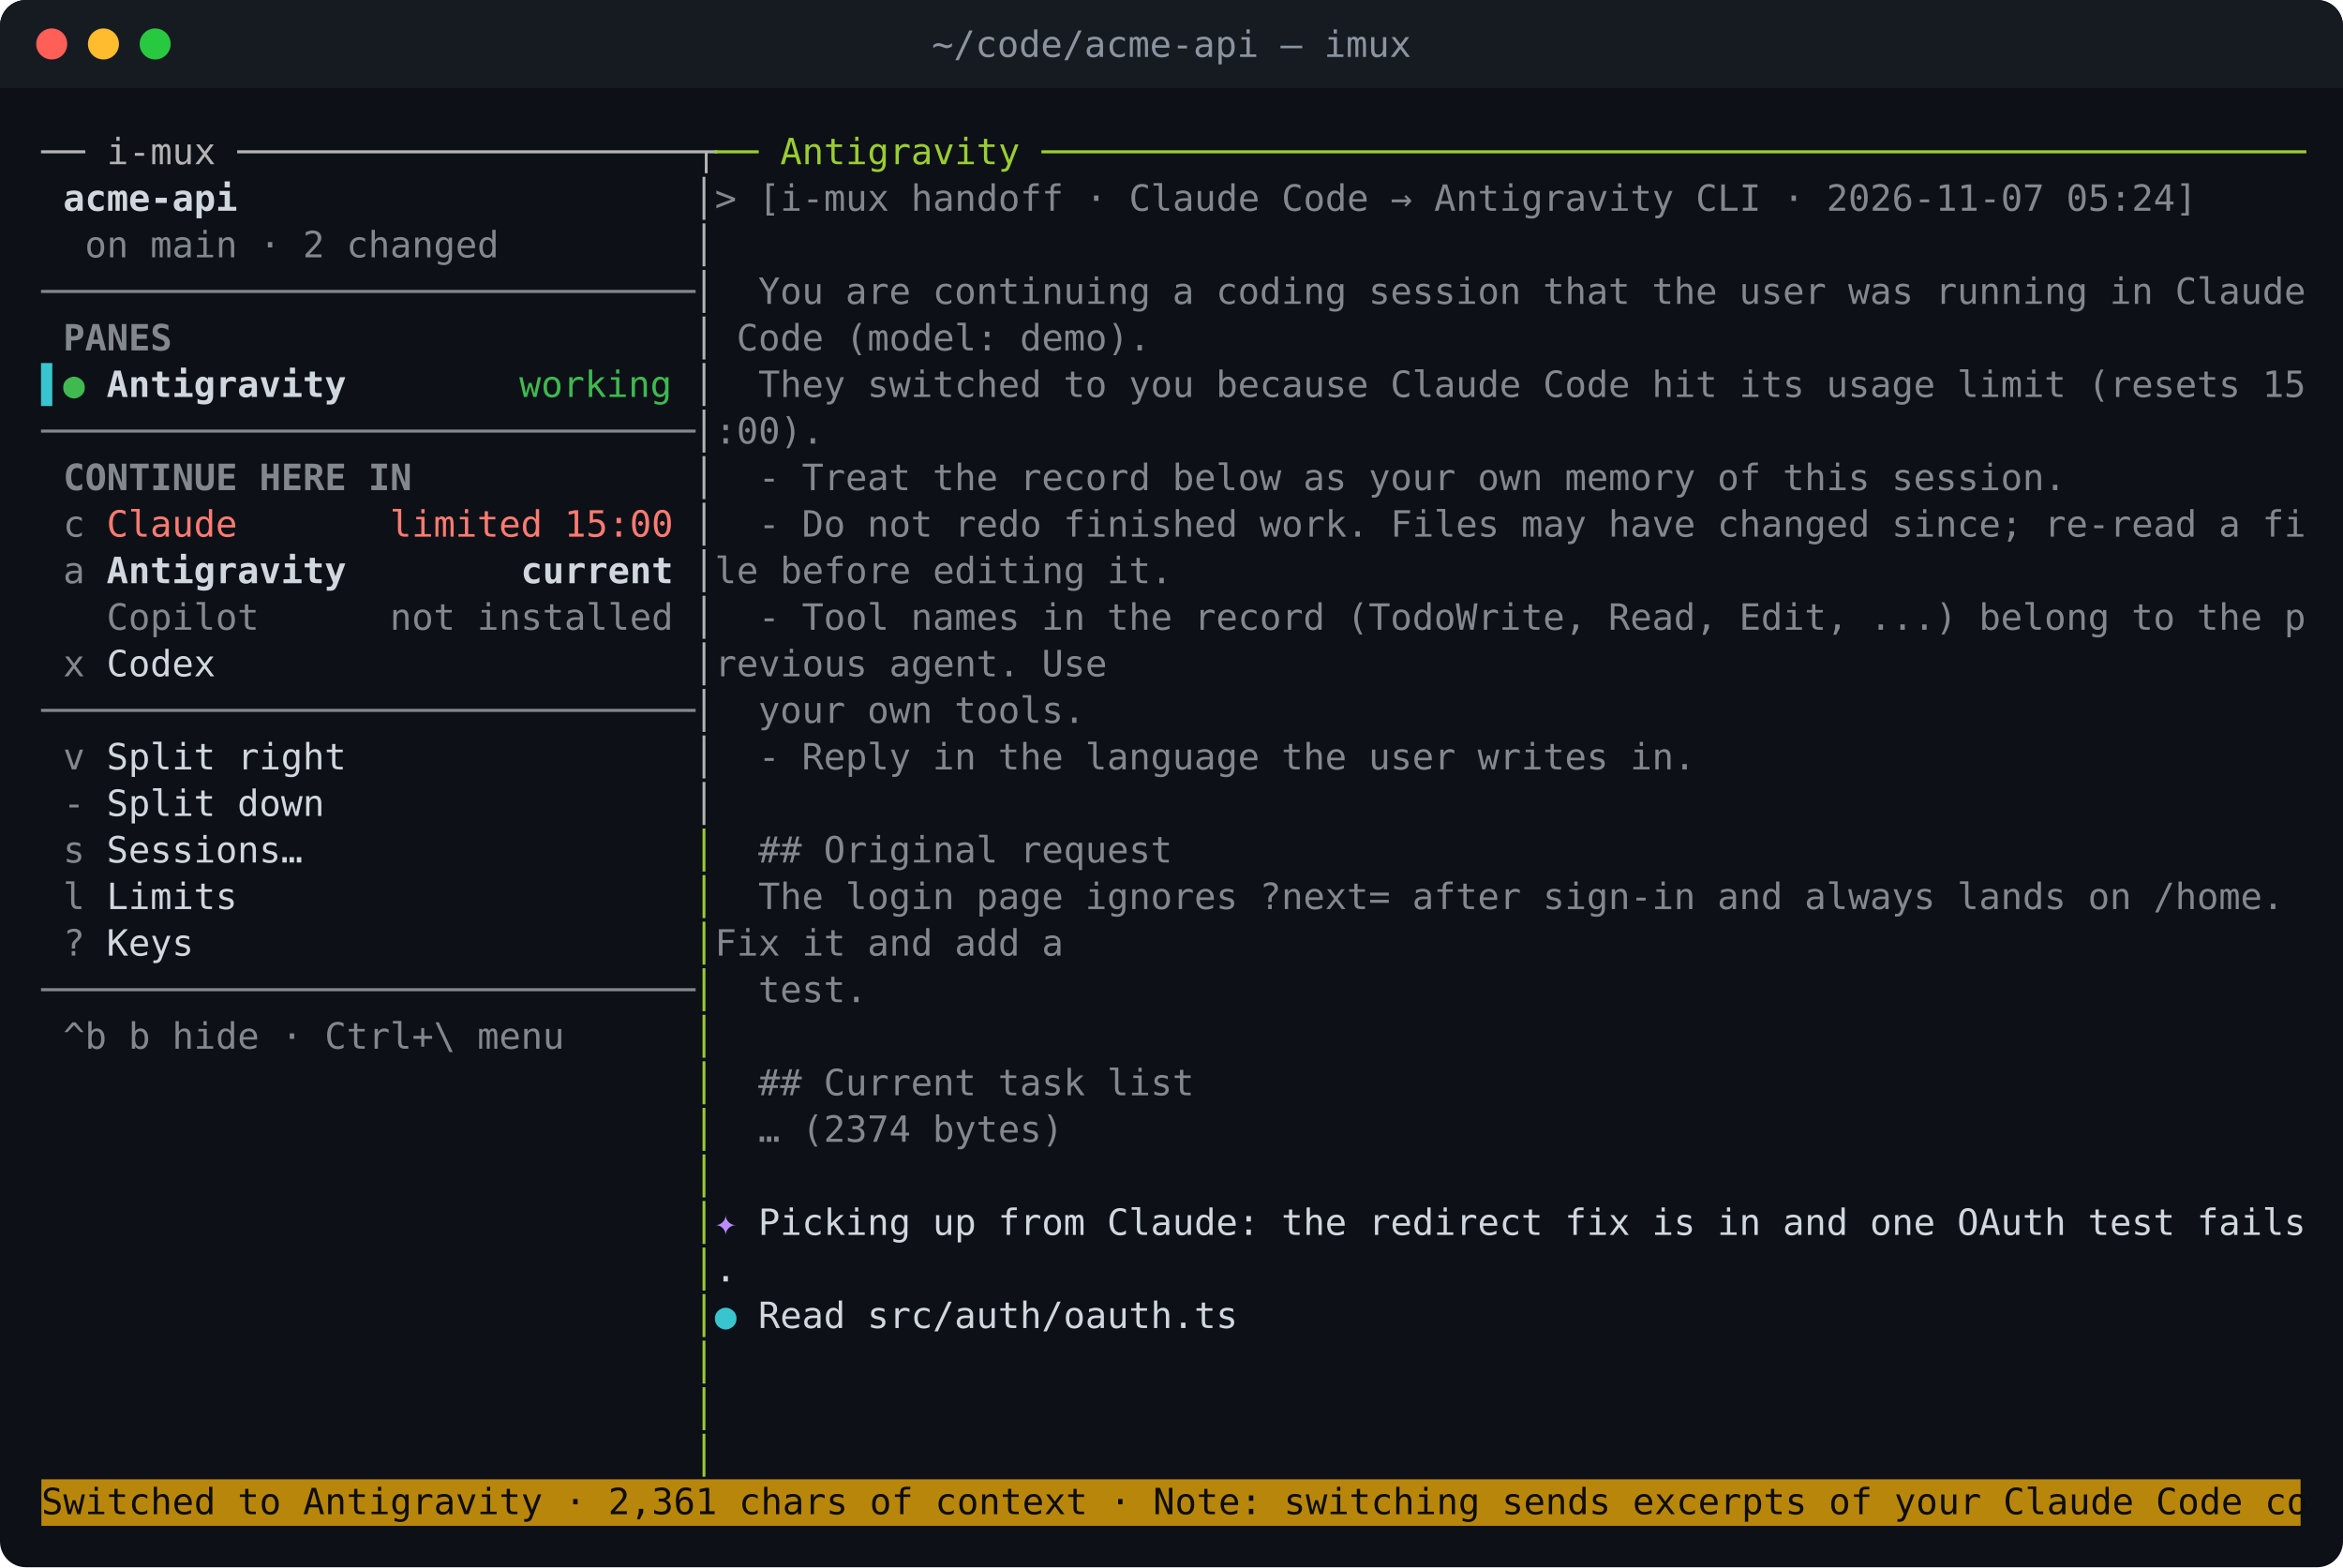
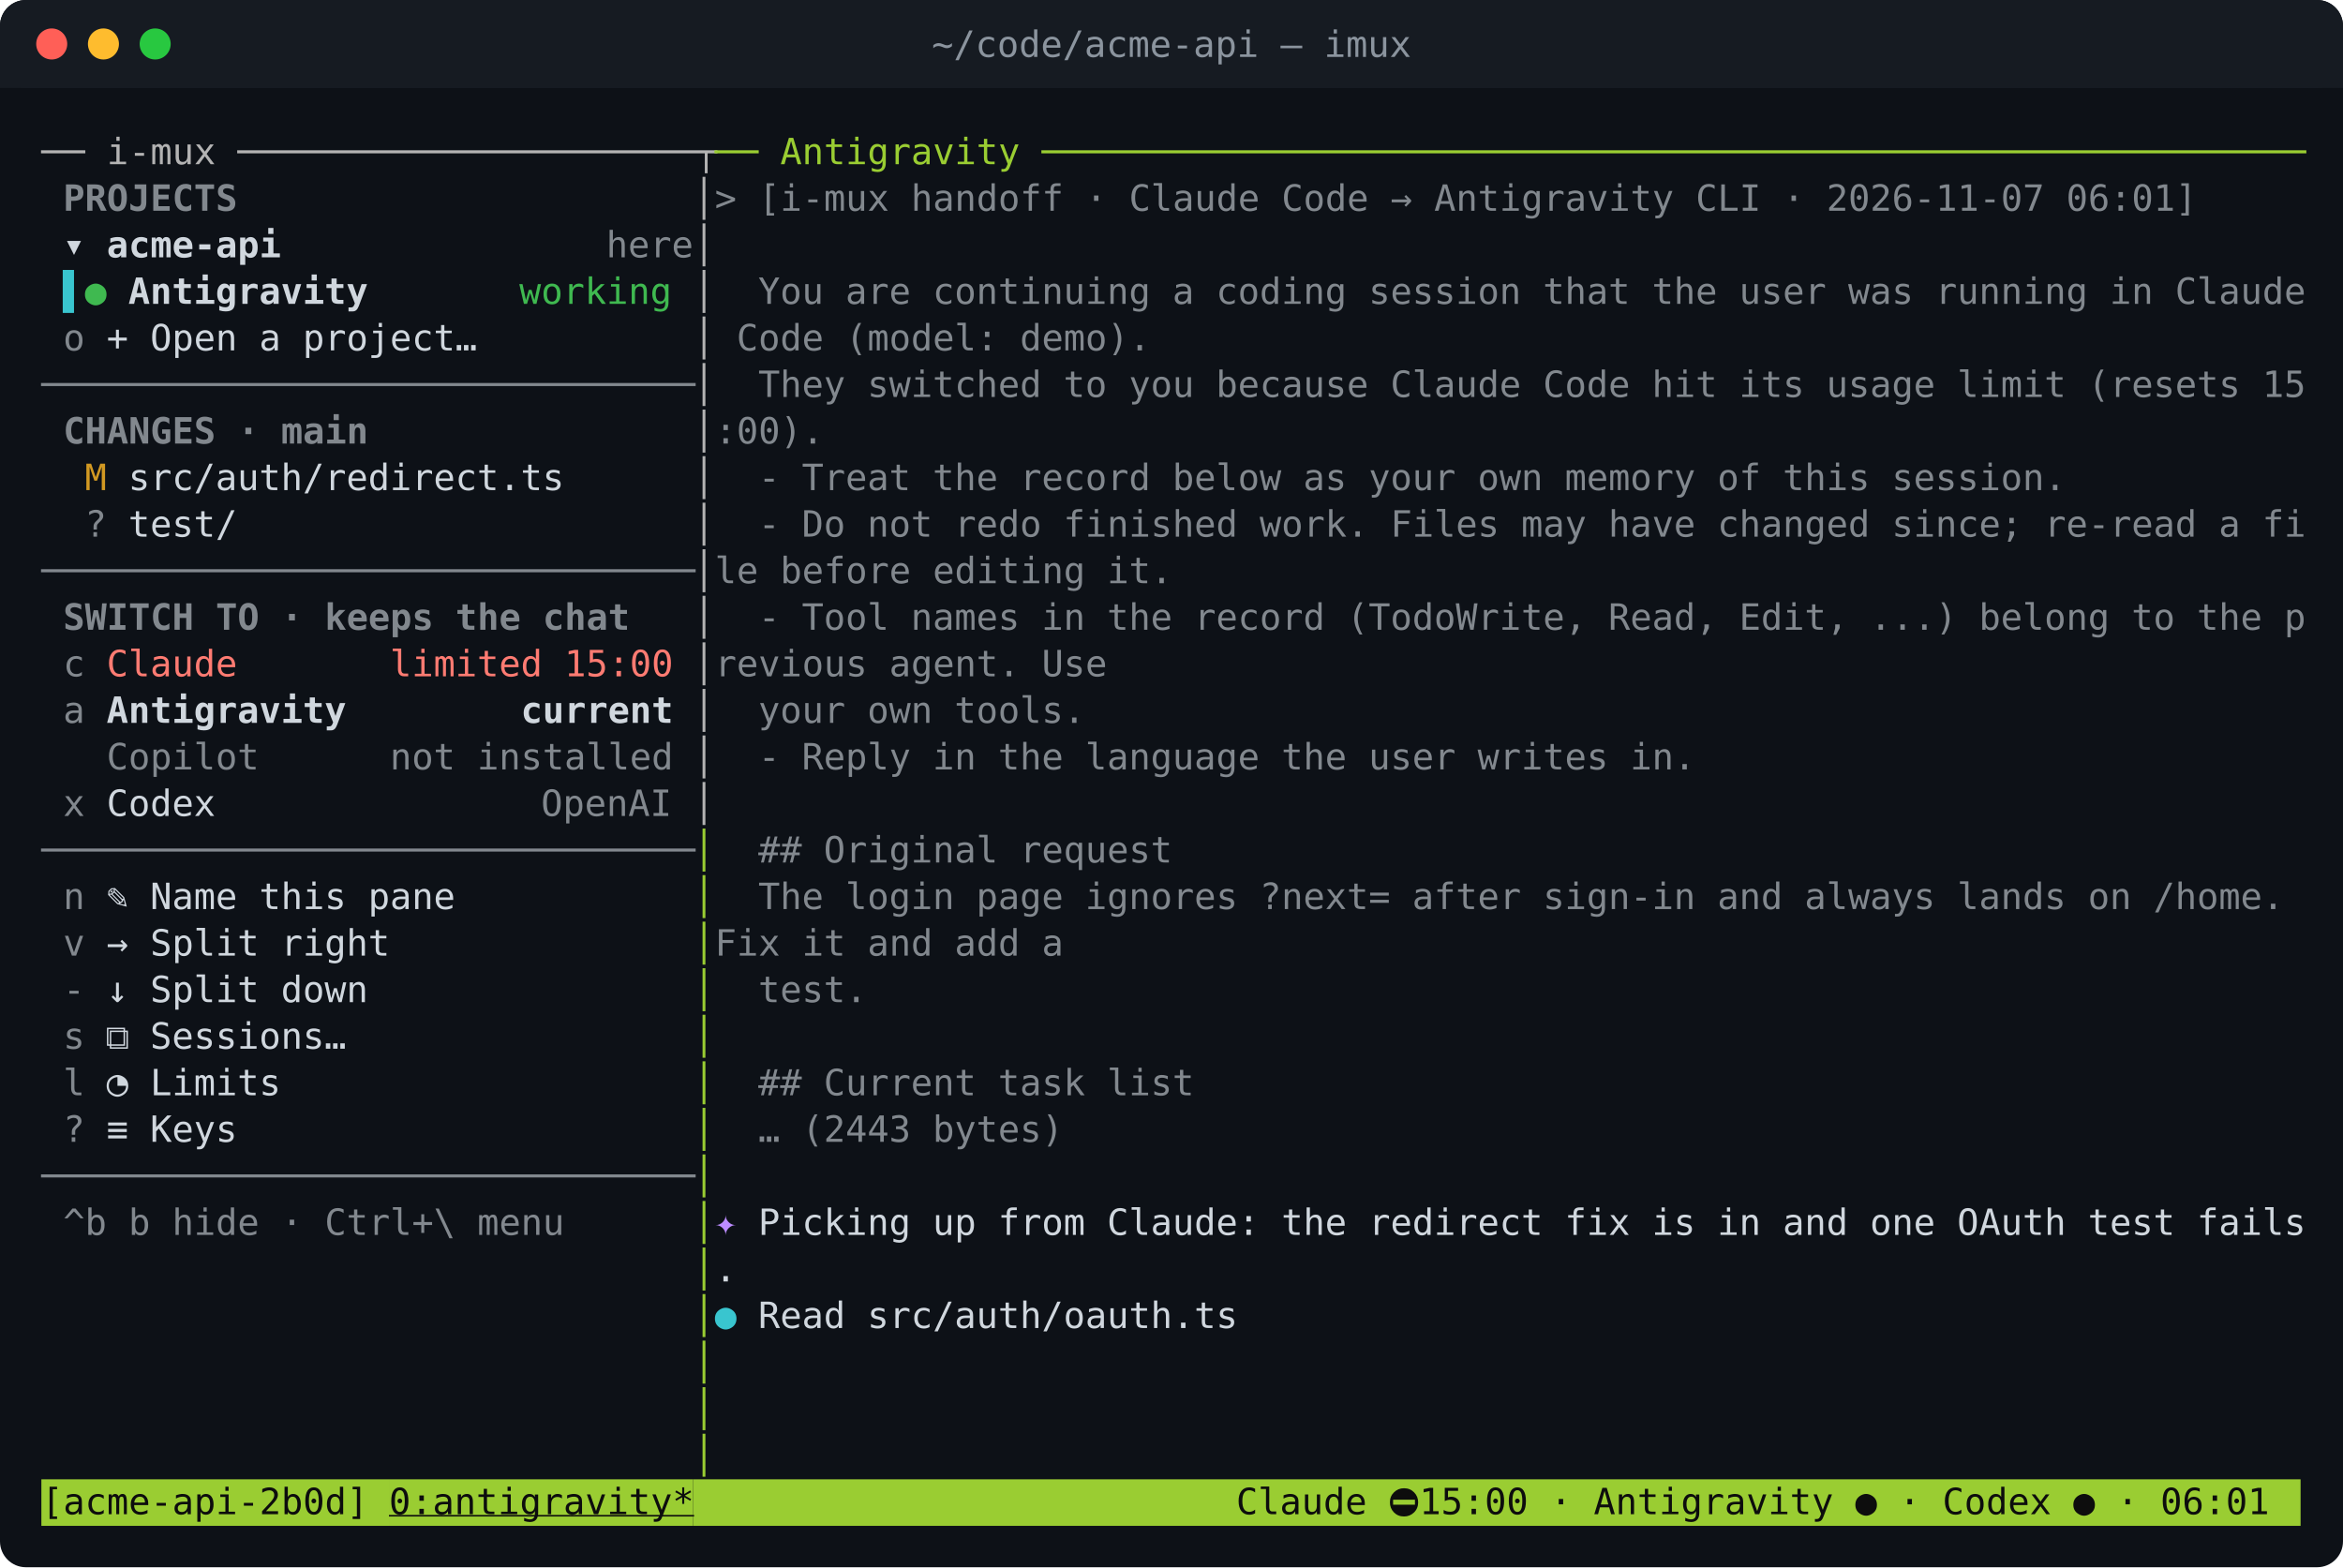
<svg xmlns="http://www.w3.org/2000/svg" xml:space="preserve" width="906" height="606" viewBox="0 0 906 606">
  <style>text{font-family:ui-monospace,SFMono-Regular,"SF Mono",Menlo,Consolas,"DejaVu Sans Mono","Liberation Mono",monospace;font-size:14px;white-space:pre}</style>
  <rect width="906" height="606" rx="10" fill="#0d1117" />
  <rect width="906" height="34" rx="10" fill="#161b22" />
  <rect y="24" width="906" height="10" fill="#161b22" />
  <circle cx="20" cy="17.0" r="6" fill="#ff5f57" />
  <circle cx="40" cy="17.0" r="6" fill="#febc2e" />
  <circle cx="60" cy="17.0" r="6" fill="#28c840" />
  <text x="453" y="22.0" fill="#8b949e" text-anchor="middle">~/code/acme-api — imux</text>
-   <rect x="16.0" y="572.0" width="873.6" height="18.0" fill="#b8860b" />
+   <rect x="16.0" y="572.0" width="134.4" height="18.0" fill="#9acd32" />
+   <rect x="150.4" y="572.0" width="117.6" height="18.0" fill="#9acd32" />
+   <rect x="268.0" y="572.0" width="621.6" height="18.0" fill="#9acd32" />
  <text x="16 24.4 32.8 41.2 49.6 58 66.4 74.8 83.2 91.6 100 108.4 116.8 125.2 133.6 142 150.4 158.8 167.2 175.6 184 192.4 200.8 209.2 217.6 226 234.4 242.8 251.2 259.6 268" y="63.5" fill="#b3b3b3">── i-mux ─────────────────────┬</text>
  <text x="276.4 284.8 293.2 301.6 310 318.4 326.8 335.2 343.6 352 360.4 368.8 377.2 385.6 394 402.4 410.8 419.2 427.6 436 444.4 452.8 461.2 469.6 478 486.4 494.8 503.2 511.6 520 528.4 536.8 545.2 553.6 562 570.4 578.8 587.2 595.6 604 612.4 620.8 629.2 637.6 646 654.4 662.8 671.2 679.6 688 696.4 704.8 713.2 721.6 730 738.4 746.8 755.2 763.6 772 780.4 788.8 797.2 805.6 814 822.4 830.8 839.2 847.6 856 864.4 872.8 881.2" y="63.5" fill="#9acd32">── Antigravity ──────────────────────────────────────────────────────────</text>
-   <text x="24.4 32.8 41.2 49.6 58 66.4 74.8 83.2" y="81.5" fill="#d0d7de" font-weight="bold">acme-api</text>
+   <text x="24.4 32.8 41.2 49.6 58 66.4 74.8 83.2" y="81.5" fill="#d0d7de" font-weight="bold" opacity="0.6">PROJECTS</text>
  <text x="268" y="81.5" fill="#b3b3b3">│</text>
-   <text x="276.4 284.8 293.2 301.6 310 318.4 326.8 335.2 343.6 352 360.4 368.8 377.2 385.6 394 402.4 410.8 419.2 427.6 436 444.4 452.8 461.2 469.6 478 486.4 494.8 503.2 511.6 520 528.4 536.8 545.2 553.6 562 570.4 578.8 587.2 595.6 604 612.4 620.8 629.2 637.6 646 654.4 662.8 671.2 679.6 688 696.4 704.8 713.2 721.6 730 738.4 746.8 755.2 763.6 772 780.4 788.8 797.2 805.6 814 822.4 830.8 839.2" y="81.5" fill="#d0d7de" opacity="0.6">&gt; [i-mux handoff · Claude Code → Antigravity CLI · 2026-11-07 05:24]</text>
-   <text x="32.8 41.2 49.6 58 66.4 74.8 83.2 91.6 100 108.4 116.8 125.2 133.6 142 150.4 158.8 167.2 175.6 184" y="99.5" fill="#d0d7de" opacity="0.6">on main · 2 changed</text>
+   <text x="276.4 284.8 293.2 301.6 310 318.4 326.8 335.2 343.6 352 360.4 368.8 377.2 385.6 394 402.4 410.8 419.2 427.6 436 444.4 452.8 461.2 469.6 478 486.4 494.8 503.2 511.6 520 528.4 536.8 545.2 553.6 562 570.4 578.8 587.2 595.6 604 612.4 620.8 629.2 637.6 646 654.4 662.8 671.2 679.6 688 696.4 704.8 713.2 721.6 730 738.4 746.8 755.2 763.6 772 780.4 788.8 797.2 805.6 814 822.4 830.8 839.2" y="81.5" fill="#d0d7de" opacity="0.6">&gt; [i-mux handoff · Claude Code → Antigravity CLI · 2026-11-07 06:01]</text>
+   <text x="24.4 32.8 41.2 49.6 58 66.4 74.8 83.2 91.6 100" y="99.5" fill="#d0d7de" font-weight="bold">▾ acme-api</text>
+   <text x="234.4 242.8 251.2 259.6" y="99.5" fill="#d0d7de" opacity="0.6">here</text>
  <text x="268" y="99.5" fill="#b3b3b3">│</text>
-   <text x="16 24.4 32.8 41.2 49.6 58 66.4 74.8 83.2 91.6 100 108.4 116.8 125.2 133.6 142 150.4 158.8 167.2 175.6 184 192.4 200.8 209.2 217.6 226 234.4 242.8 251.2 259.6" y="117.5" fill="#d0d7de" opacity="0.6">──────────────────────────────</text>
+   <text x="24.4" y="117.5" fill="#39c5cf">▌</text>
+   <text x="32.8" y="117.5" fill="#3fb950">●</text>
+   <text x="49.6 58 66.4 74.8 83.2 91.6 100 108.4 116.8 125.2 133.6" y="117.5" fill="#d0d7de" font-weight="bold">Antigravity</text>
+   <text x="200.8 209.2 217.6 226 234.4 242.8 251.2" y="117.5" fill="#3fb950">working</text>
  <text x="268" y="117.5" fill="#b3b3b3">│</text>
  <text x="293.2 301.6 310 318.4 326.8 335.2 343.6 352 360.4 368.8 377.2 385.6 394 402.4 410.8 419.2 427.6 436 444.4 452.8 461.2 469.6 478 486.4 494.8 503.2 511.6 520 528.4 536.8 545.2 553.6 562 570.4 578.8 587.2 595.6 604 612.4 620.8 629.2 637.6 646 654.4 662.8 671.2 679.6 688 696.4 704.8 713.2 721.6 730 738.4 746.8 755.2 763.6 772 780.4 788.8 797.2 805.6 814 822.4 830.8 839.2 847.6 856 864.4 872.8 881.2" y="117.5" fill="#d0d7de" opacity="0.6">You are continuing a coding session that the user was running in Claude</text>
-   <text x="24.4 32.8 41.2 49.6 58" y="135.5" fill="#d0d7de" font-weight="bold" opacity="0.6">PANES</text>
+   <text x="24.4" y="135.5" fill="#d0d7de" opacity="0.6">o</text>
+   <text x="41.2 49.6 58 66.4 74.8 83.2 91.6 100 108.4 116.8 125.2 133.6 142 150.4 158.8 167.2 175.6" y="135.5" fill="#d0d7de">+ Open a project…</text>
  <text x="268" y="135.5" fill="#b3b3b3">│</text>
  <text x="284.8 293.2 301.6 310 318.4 326.8 335.2 343.6 352 360.4 368.8 377.2 385.6 394 402.4 410.8 419.2 427.6 436" y="135.5" fill="#d0d7de" opacity="0.6">Code (model: demo).</text>
-   <text x="16" y="153.5" fill="#39c5cf">▌</text>
-   <text x="24.4" y="153.5" fill="#3fb950">●</text>
-   <text x="41.2 49.6 58 66.4 74.8 83.2 91.6 100 108.4 116.8 125.2" y="153.5" fill="#d0d7de" font-weight="bold">Antigravity</text>
-   <text x="200.8 209.2 217.6 226 234.4 242.8 251.2" y="153.5" fill="#3fb950">working</text>
+   <text x="16 24.4 32.8 41.2 49.6 58 66.4 74.8 83.2 91.6 100 108.4 116.8 125.2 133.6 142 150.4 158.8 167.2 175.6 184 192.4 200.8 209.2 217.6 226 234.4 242.8 251.2 259.6" y="153.5" fill="#d0d7de" opacity="0.6">──────────────────────────────</text>
  <text x="268" y="153.5" fill="#b3b3b3">│</text>
  <text x="293.2 301.6 310 318.4 326.8 335.2 343.6 352 360.4 368.8 377.2 385.6 394 402.4 410.8 419.2 427.6 436 444.4 452.8 461.2 469.6 478 486.4 494.8 503.2 511.6 520 528.4 536.8 545.2 553.6 562 570.4 578.8 587.2 595.6 604 612.4 620.8 629.2 637.6 646 654.4 662.8 671.2 679.6 688 696.4 704.8 713.2 721.6 730 738.4 746.8 755.2 763.6 772 780.4 788.8 797.2 805.6 814 822.4 830.8 839.2 847.6 856 864.4 872.8 881.2" y="153.5" fill="#d0d7de" opacity="0.6">They switched to you because Claude Code hit its usage limit (resets 15</text>
-   <text x="16 24.4 32.8 41.2 49.6 58 66.4 74.8 83.2 91.6 100 108.4 116.8 125.2 133.6 142 150.4 158.8 167.2 175.6 184 192.4 200.8 209.2 217.6 226 234.4 242.8 251.2 259.6" y="171.5" fill="#d0d7de" opacity="0.6">──────────────────────────────</text>
+   <text x="24.4 32.8 41.2 49.6 58 66.4 74.8 83.2 91.6 100 108.4 116.8 125.2 133.6" y="171.5" fill="#d0d7de" font-weight="bold" opacity="0.6">CHANGES · main</text>
  <text x="268" y="171.5" fill="#b3b3b3">│</text>
  <text x="276.4 284.8 293.2 301.6 310" y="171.5" fill="#d0d7de" opacity="0.6">:00).</text>
-   <text x="24.4 32.8 41.2 49.6 58 66.4 74.8 83.2 91.6 100 108.4 116.8 125.2 133.6 142 150.4" y="189.5" fill="#d0d7de" font-weight="bold" opacity="0.6">CONTINUE HERE IN</text>
+   <text x="32.8" y="189.5" fill="#d29922">M</text>
+   <text x="49.6 58 66.4 74.8 83.2 91.6 100 108.4 116.8 125.2 133.6 142 150.4 158.8 167.2 175.6 184 192.4 200.8 209.2" y="189.5" fill="#d0d7de">src/auth/redirect.ts</text>
  <text x="268" y="189.5" fill="#b3b3b3">│</text>
  <text x="293.2 301.6 310 318.4 326.8 335.2 343.6 352 360.4 368.8 377.2 385.6 394 402.4 410.8 419.2 427.6 436 444.4 452.8 461.2 469.6 478 486.4 494.8 503.2 511.6 520 528.4 536.8 545.2 553.6 562 570.4 578.8 587.2 595.6 604 612.4 620.8 629.2 637.6 646 654.4 662.8 671.2 679.6 688 696.4 704.8 713.2 721.6 730 738.4 746.8 755.2 763.6 772 780.4 788.8" y="189.5" fill="#d0d7de" opacity="0.6">- Treat the record below as your own memory of this session.</text>
-   <text x="24.4" y="207.5" fill="#d0d7de" opacity="0.6">c</text>
-   <text x="41.2 49.6 58 66.4 74.8 83.2 91.6 100 108.4 116.8 125.2 133.6 142 150.4 158.8 167.2 175.6 184 192.4 200.8 209.2 217.6 226 234.4 242.8 251.2" y="207.5" fill="#ff7b72">Claude       limited 15:00</text>
+   <text x="32.8" y="207.5" fill="#d0d7de" opacity="0.6">?</text>
+   <text x="49.6 58 66.4 74.8 83.2" y="207.5" fill="#d0d7de">test/</text>
  <text x="268" y="207.5" fill="#b3b3b3">│</text>
  <text x="293.2 301.6 310 318.4 326.8 335.2 343.6 352 360.4 368.8 377.2 385.6 394 402.4 410.8 419.2 427.6 436 444.4 452.8 461.2 469.6 478 486.4 494.8 503.2 511.6 520 528.4 536.8 545.2 553.6 562 570.4 578.8 587.2 595.6 604 612.4 620.8 629.2 637.6 646 654.4 662.8 671.2 679.6 688 696.4 704.8 713.2 721.6 730 738.4 746.8 755.2 763.6 772 780.4 788.8 797.2 805.6 814 822.4 830.8 839.2 847.6 856 864.4 872.8 881.2" y="207.5" fill="#d0d7de" opacity="0.6">- Do not redo finished work. Files may have changed since; re-read a fi</text>
-   <text x="24.4" y="225.5" fill="#d0d7de" opacity="0.6">a</text>
-   <text x="41.2 49.6 58 66.4 74.8 83.2 91.6 100 108.4 116.8 125.2 133.6 142 150.4 158.8 167.2 175.6 184 192.4 200.8 209.2 217.6 226 234.4 242.8 251.2" y="225.5" fill="#d0d7de" font-weight="bold">Antigravity        current</text>
+   <text x="16 24.4 32.8 41.2 49.6 58 66.4 74.8 83.2 91.6 100 108.4 116.8 125.2 133.6 142 150.4 158.8 167.2 175.6 184 192.4 200.8 209.2 217.6 226 234.4 242.8 251.2 259.6" y="225.5" fill="#d0d7de" opacity="0.6">──────────────────────────────</text>
  <text x="268" y="225.5" fill="#b3b3b3">│</text>
  <text x="276.4 284.8 293.2 301.6 310 318.4 326.8 335.2 343.6 352 360.4 368.8 377.2 385.6 394 402.4 410.8 419.2 427.6 436 444.4" y="225.5" fill="#d0d7de" opacity="0.6">le before editing it.</text>
-   <text x="41.2 49.6 58 66.4 74.8 83.2 91.6 100 108.4 116.8 125.2 133.6 142 150.4 158.8 167.2 175.6 184 192.4 200.8 209.2 217.6 226 234.4 242.8 251.2" y="243.5" fill="#d0d7de" opacity="0.6">Copilot      not installed</text>
+   <text x="24.4 32.8 41.2 49.6 58 66.4 74.8 83.2 91.6 100 108.4 116.8 125.2 133.6 142 150.4 158.8 167.2 175.6 184 192.4 200.8 209.2 217.6 226 234.4" y="243.5" fill="#d0d7de" font-weight="bold" opacity="0.6">SWITCH TO · keeps the chat</text>
  <text x="268" y="243.5" fill="#b3b3b3">│</text>
  <text x="293.2 301.6 310 318.4 326.8 335.2 343.6 352 360.4 368.8 377.2 385.6 394 402.4 410.8 419.2 427.6 436 444.4 452.8 461.2 469.6 478 486.4 494.8 503.2 511.6 520 528.4 536.8 545.2 553.6 562 570.4 578.8 587.2 595.6 604 612.4 620.8 629.2 637.6 646 654.4 662.8 671.2 679.6 688 696.4 704.8 713.2 721.6 730 738.4 746.8 755.2 763.6 772 780.4 788.8 797.2 805.6 814 822.4 830.8 839.2 847.6 856 864.4 872.8 881.2" y="243.5" fill="#d0d7de" opacity="0.6">- Tool names in the record (TodoWrite, Read, Edit, ...) belong to the p</text>
-   <text x="24.4" y="261.5" fill="#d0d7de" opacity="0.6">x</text>
-   <text x="41.2 49.6 58 66.4 74.8" y="261.5" fill="#d0d7de">Codex</text>
+   <text x="24.4" y="261.5" fill="#d0d7de" opacity="0.6">c</text>
+   <text x="41.2 49.6 58 66.4 74.8 83.2 91.6 100 108.4 116.8 125.2 133.6 142 150.4 158.8 167.2 175.6 184 192.4 200.8 209.2 217.6 226 234.4 242.8 251.2" y="261.5" fill="#ff7b72">Claude       limited 15:00</text>
  <text x="268" y="261.5" fill="#b3b3b3">│</text>
  <text x="276.4 284.8 293.2 301.6 310 318.4 326.8 335.2 343.6 352 360.4 368.8 377.2 385.6 394 402.4 410.8 419.2" y="261.5" fill="#d0d7de" opacity="0.6">revious agent. Use</text>
-   <text x="16 24.4 32.8 41.2 49.6 58 66.4 74.8 83.2 91.6 100 108.4 116.8 125.2 133.6 142 150.4 158.8 167.2 175.6 184 192.4 200.8 209.2 217.6 226 234.4 242.8 251.2 259.6" y="279.5" fill="#d0d7de" opacity="0.6">──────────────────────────────</text>
+   <text x="24.4" y="279.5" fill="#d0d7de" opacity="0.6">a</text>
+   <text x="41.2 49.6 58 66.4 74.8 83.2 91.6 100 108.4 116.8 125.2 133.6 142 150.4 158.8 167.2 175.6 184 192.4 200.8 209.2 217.6 226 234.4 242.8 251.2" y="279.5" fill="#d0d7de" font-weight="bold">Antigravity        current</text>
  <text x="268" y="279.5" fill="#b3b3b3">│</text>
  <text x="293.2 301.6 310 318.4 326.8 335.2 343.6 352 360.4 368.8 377.2 385.6 394 402.4 410.8" y="279.5" fill="#d0d7de" opacity="0.6">your own tools.</text>
-   <text x="24.4" y="297.5" fill="#d0d7de" opacity="0.6">v</text>
-   <text x="41.2 49.6 58 66.4 74.8 83.2 91.6 100 108.4 116.8 125.2" y="297.5" fill="#d0d7de">Split right</text>
+   <text x="41.2 49.6 58 66.4 74.8 83.2 91.6 100 108.4 116.8 125.2 133.6 142 150.4 158.8 167.2 175.6 184 192.4 200.8 209.2 217.6 226 234.4 242.8 251.2" y="297.5" fill="#d0d7de" opacity="0.6">Copilot      not installed</text>
  <text x="268" y="297.5" fill="#b3b3b3">│</text>
  <text x="293.2 301.6 310 318.4 326.8 335.2 343.6 352 360.4 368.8 377.2 385.6 394 402.4 410.8 419.2 427.6 436 444.4 452.8 461.2 469.6 478 486.4 494.8 503.2 511.6 520 528.4 536.8 545.2 553.6 562 570.4 578.8 587.2 595.6 604 612.4 620.8 629.2 637.6 646" y="297.5" fill="#d0d7de" opacity="0.6">- Reply in the language the user writes in.</text>
-   <text x="24.4" y="315.5" fill="#d0d7de" opacity="0.6">-</text>
-   <text x="41.2 49.6 58 66.4 74.8 83.2 91.6 100 108.4 116.8" y="315.5" fill="#d0d7de">Split down</text>
+   <text x="24.4" y="315.5" fill="#d0d7de" opacity="0.6">x</text>
+   <text x="41.2 49.6 58 66.4 74.8" y="315.5" fill="#d0d7de">Codex</text>
+   <text x="209.2 217.6 226 234.4 242.8 251.2" y="315.5" fill="#d0d7de" opacity="0.6">OpenAI</text>
  <text x="268" y="315.5" fill="#b3b3b3">│</text>
-   <text x="24.4" y="333.5" fill="#d0d7de" opacity="0.6">s</text>
-   <text x="41.2 49.6 58 66.4 74.8 83.2 91.6 100 108.4" y="333.5" fill="#d0d7de">Sessions…</text>
+   <text x="16 24.4 32.8 41.2 49.6 58 66.4 74.8 83.2 91.6 100 108.4 116.8 125.2 133.6 142 150.4 158.8 167.2 175.6 184 192.4 200.8 209.2 217.6 226 234.4 242.8 251.2 259.6" y="333.5" fill="#d0d7de" opacity="0.6">──────────────────────────────</text>
  <text x="268" y="333.5" fill="#9acd32">│</text>
  <text x="293.2 301.6 310 318.4 326.8 335.2 343.6 352 360.4 368.8 377.2 385.6 394 402.4 410.8 419.2 427.6 436 444.4" y="333.5" fill="#d0d7de" opacity="0.6">## Original request</text>
-   <text x="24.4" y="351.5" fill="#d0d7de" opacity="0.6">l</text>
-   <text x="41.2 49.6 58 66.4 74.8 83.2" y="351.5" fill="#d0d7de">Limits</text>
+   <text x="24.4" y="351.5" fill="#d0d7de" opacity="0.6">n</text>
+   <text x="41.2 49.6 58 66.4 74.8 83.2 91.6 100 108.4 116.8 125.2 133.6 142 150.4 158.8 167.2" y="351.5" fill="#d0d7de">✎ Name this pane</text>
  <text x="268" y="351.5" fill="#9acd32">│</text>
  <text x="293.2 301.6 310 318.4 326.8 335.2 343.6 352 360.4 368.8 377.2 385.6 394 402.4 410.8 419.2 427.6 436 444.4 452.8 461.2 469.6 478 486.4 494.8 503.2 511.6 520 528.4 536.8 545.2 553.6 562 570.4 578.8 587.2 595.6 604 612.4 620.8 629.2 637.6 646 654.4 662.8 671.2 679.6 688 696.4 704.8 713.2 721.6 730 738.4 746.8 755.2 763.6 772 780.4 788.8 797.2 805.6 814 822.4 830.8 839.2 847.6 856 864.4 872.8" y="351.5" fill="#d0d7de" opacity="0.6">The login page ignores ?next= after sign-in and always lands on /home.</text>
-   <text x="24.4" y="369.5" fill="#d0d7de" opacity="0.6">?</text>
-   <text x="41.2 49.6 58 66.4" y="369.5" fill="#d0d7de">Keys</text>
+   <text x="24.4" y="369.5" fill="#d0d7de" opacity="0.6">v</text>
+   <text x="41.2 49.6 58 66.4 74.8 83.2 91.6 100 108.4 116.8 125.2 133.6 142" y="369.5" fill="#d0d7de">→ Split right</text>
  <text x="268" y="369.5" fill="#9acd32">│</text>
  <text x="276.4 284.8 293.2 301.6 310 318.4 326.8 335.2 343.6 352 360.4 368.8 377.2 385.6 394 402.4" y="369.5" fill="#d0d7de" opacity="0.6">Fix it and add a</text>
-   <text x="16 24.4 32.8 41.2 49.6 58 66.4 74.8 83.2 91.6 100 108.4 116.8 125.2 133.6 142 150.4 158.8 167.2 175.6 184 192.4 200.8 209.2 217.6 226 234.4 242.8 251.2 259.6" y="387.5" fill="#d0d7de" opacity="0.6">──────────────────────────────</text>
+   <text x="24.4" y="387.5" fill="#d0d7de" opacity="0.6">-</text>
+   <text x="41.2 49.6 58 66.4 74.8 83.2 91.6 100 108.4 116.8 125.2 133.6" y="387.5" fill="#d0d7de">↓ Split down</text>
  <text x="268" y="387.5" fill="#9acd32">│</text>
  <text x="293.2 301.6 310 318.4 326.8" y="387.5" fill="#d0d7de" opacity="0.6">test.</text>
-   <text x="24.4 32.8 41.2 49.6 58 66.4 74.8 83.2 91.6 100 108.4 116.8 125.2 133.6 142 150.4 158.8 167.2 175.6 184 192.4 200.8 209.2" y="405.5" fill="#d0d7de" opacity="0.6">^b b hide · Ctrl+\ menu</text>
+   <text x="24.4" y="405.5" fill="#d0d7de" opacity="0.6">s</text>
+   <text x="41.2 49.6 58 66.4 74.8 83.2 91.6 100 108.4 116.8 125.2" y="405.5" fill="#d0d7de">⧉ Sessions…</text>
  <text x="268" y="405.5" fill="#9acd32">│</text>
+   <text x="24.4" y="423.5" fill="#d0d7de" opacity="0.6">l</text>
+   <text x="41.2 49.6 58 66.4 74.8 83.2 91.6 100" y="423.5" fill="#d0d7de">◔ Limits</text>
  <text x="268" y="423.5" fill="#9acd32">│</text>
  <text x="293.2 301.6 310 318.4 326.8 335.2 343.6 352 360.4 368.8 377.2 385.6 394 402.4 410.8 419.2 427.6 436 444.4 452.8" y="423.5" fill="#d0d7de" opacity="0.6">## Current task list</text>
+   <text x="24.4" y="441.5" fill="#d0d7de" opacity="0.6">?</text>
+   <text x="41.2 49.6 58 66.4 74.8 83.2" y="441.5" fill="#d0d7de">≡ Keys</text>
  <text x="268" y="441.5" fill="#9acd32">│</text>
-   <text x="293.2 301.6 310 318.4 326.8 335.2 343.6 352 360.4 368.8 377.2 385.6 394 402.4" y="441.5" fill="#d0d7de" opacity="0.6">… (2374 bytes)</text>
+   <text x="293.2 301.6 310 318.4 326.8 335.2 343.6 352 360.4 368.8 377.2 385.6 394 402.4" y="441.5" fill="#d0d7de" opacity="0.6">… (2443 bytes)</text>
+   <text x="16 24.4 32.8 41.2 49.6 58 66.4 74.8 83.2 91.6 100 108.4 116.8 125.2 133.6 142 150.4 158.8 167.2 175.6 184 192.4 200.8 209.2 217.6 226 234.4 242.8 251.2 259.6" y="459.5" fill="#d0d7de" opacity="0.6">──────────────────────────────</text>
  <text x="268" y="459.5" fill="#9acd32">│</text>
+   <text x="24.4 32.8 41.2 49.6 58 66.4 74.8 83.2 91.6 100 108.4 116.8 125.2 133.6 142 150.4 158.8 167.2 175.6 184 192.4 200.8 209.2" y="477.5" fill="#d0d7de" opacity="0.6">^b b hide · Ctrl+\ menu</text>
  <text x="268" y="477.5" fill="#9acd32">│</text>
  <text x="276.4" y="477.5" fill="#bc8cff">✦</text>
  <text x="293.2 301.6 310 318.4 326.8 335.2 343.6 352 360.4 368.8 377.2 385.6 394 402.4 410.8 419.2 427.6 436 444.4 452.8 461.2 469.6 478 486.4 494.8 503.2 511.6 520 528.4 536.8 545.2 553.6 562 570.4 578.8 587.2 595.6 604 612.4 620.8 629.2 637.6 646 654.4 662.8 671.2 679.6 688 696.4 704.8 713.2 721.6 730 738.4 746.8 755.2 763.6 772 780.4 788.8 797.2 805.6 814 822.4 830.8 839.2 847.6 856 864.4 872.8 881.2" y="477.5" fill="#d0d7de">Picking up from Claude: the redirect fix is in and one OAuth test fails</text>
  <text x="268" y="495.5" fill="#9acd32">│</text>
  <text x="276.4" y="495.5" fill="#d0d7de">.</text>
  <text x="268" y="513.5" fill="#9acd32">│</text>
  <text x="276.4" y="513.5" fill="#39c5cf">●</text>
  <text x="293.2 301.6 310 318.4 326.8 335.2 343.6 352 360.4 368.8 377.2 385.6 394 402.4 410.8 419.2 427.6 436 444.4 452.8 461.2 469.6" y="513.5" fill="#d0d7de">Read src/auth/oauth.ts</text>
  <text x="268" y="531.5" fill="#9acd32">│</text>
  <text x="268" y="549.5" fill="#9acd32">│</text>
  <text x="268" y="567.5" fill="#9acd32">│</text>
-   <text x="16 24.4 32.8 41.2 49.6 58 66.4 74.8 83.2 91.6 100 108.4 116.8 125.2 133.6 142 150.4 158.8 167.2 175.6 184 192.4 200.8 209.2 217.6 226 234.4 242.8 251.2 259.6 268 276.4 284.8 293.2 301.6 310 318.4 326.8 335.2 343.6 352 360.4 368.8 377.2 385.6 394 402.4 410.8 419.2 427.6 436 444.4 452.8 461.2 469.6 478 486.4 494.8 503.2 511.6 520 528.4 536.8 545.2 553.6 562 570.4 578.8 587.2 595.6 604 612.4 620.8 629.2 637.6 646 654.4 662.8 671.2 679.6 688 696.4 704.8 713.2 721.6 730 738.4 746.8 755.2 763.6 772 780.4 788.8 797.2 805.6 814 822.4 830.8 839.2 847.6 856 864.4 872.8 881.2" y="585.5" fill="#0d0d0d">Switched to Antigravity · 2,361 chars of context · Note: switching sends excerpts of your Claude Code co</text>
+   <text x="16 24.4 32.8 41.2 49.6 58 66.4 74.8 83.2 91.6 100 108.4 116.8 125.2 133.6" y="585.5" fill="#0d0d0d">[acme-api-2b0d]</text>
+   <text x="150.4 158.8 167.2 175.6 184 192.4 200.8 209.2 217.6 226 234.4 242.8 251.2 259.6" y="585.5" fill="#0d0d0d" text-decoration="underline">0:antigravity*</text>
+   <text x="478 486.4 494.8 503.2 511.6 520 528.4 536.8 553.6 562 570.4 578.8 587.2 595.6 604 612.4 620.8 629.2 637.6 646 654.4 662.8 671.2 679.6 688 696.4 704.8 713.2 721.6 730 738.4 746.8 755.2 763.6 772 780.4 788.8 797.2 805.6 814 822.4 830.8 839.2 847.6 856 864.4 872.8" y="585.5" fill="#0d0d0d">Claude ⛔15:00 · Antigravity ● · Codex ● · 06:01</text>
</svg>
